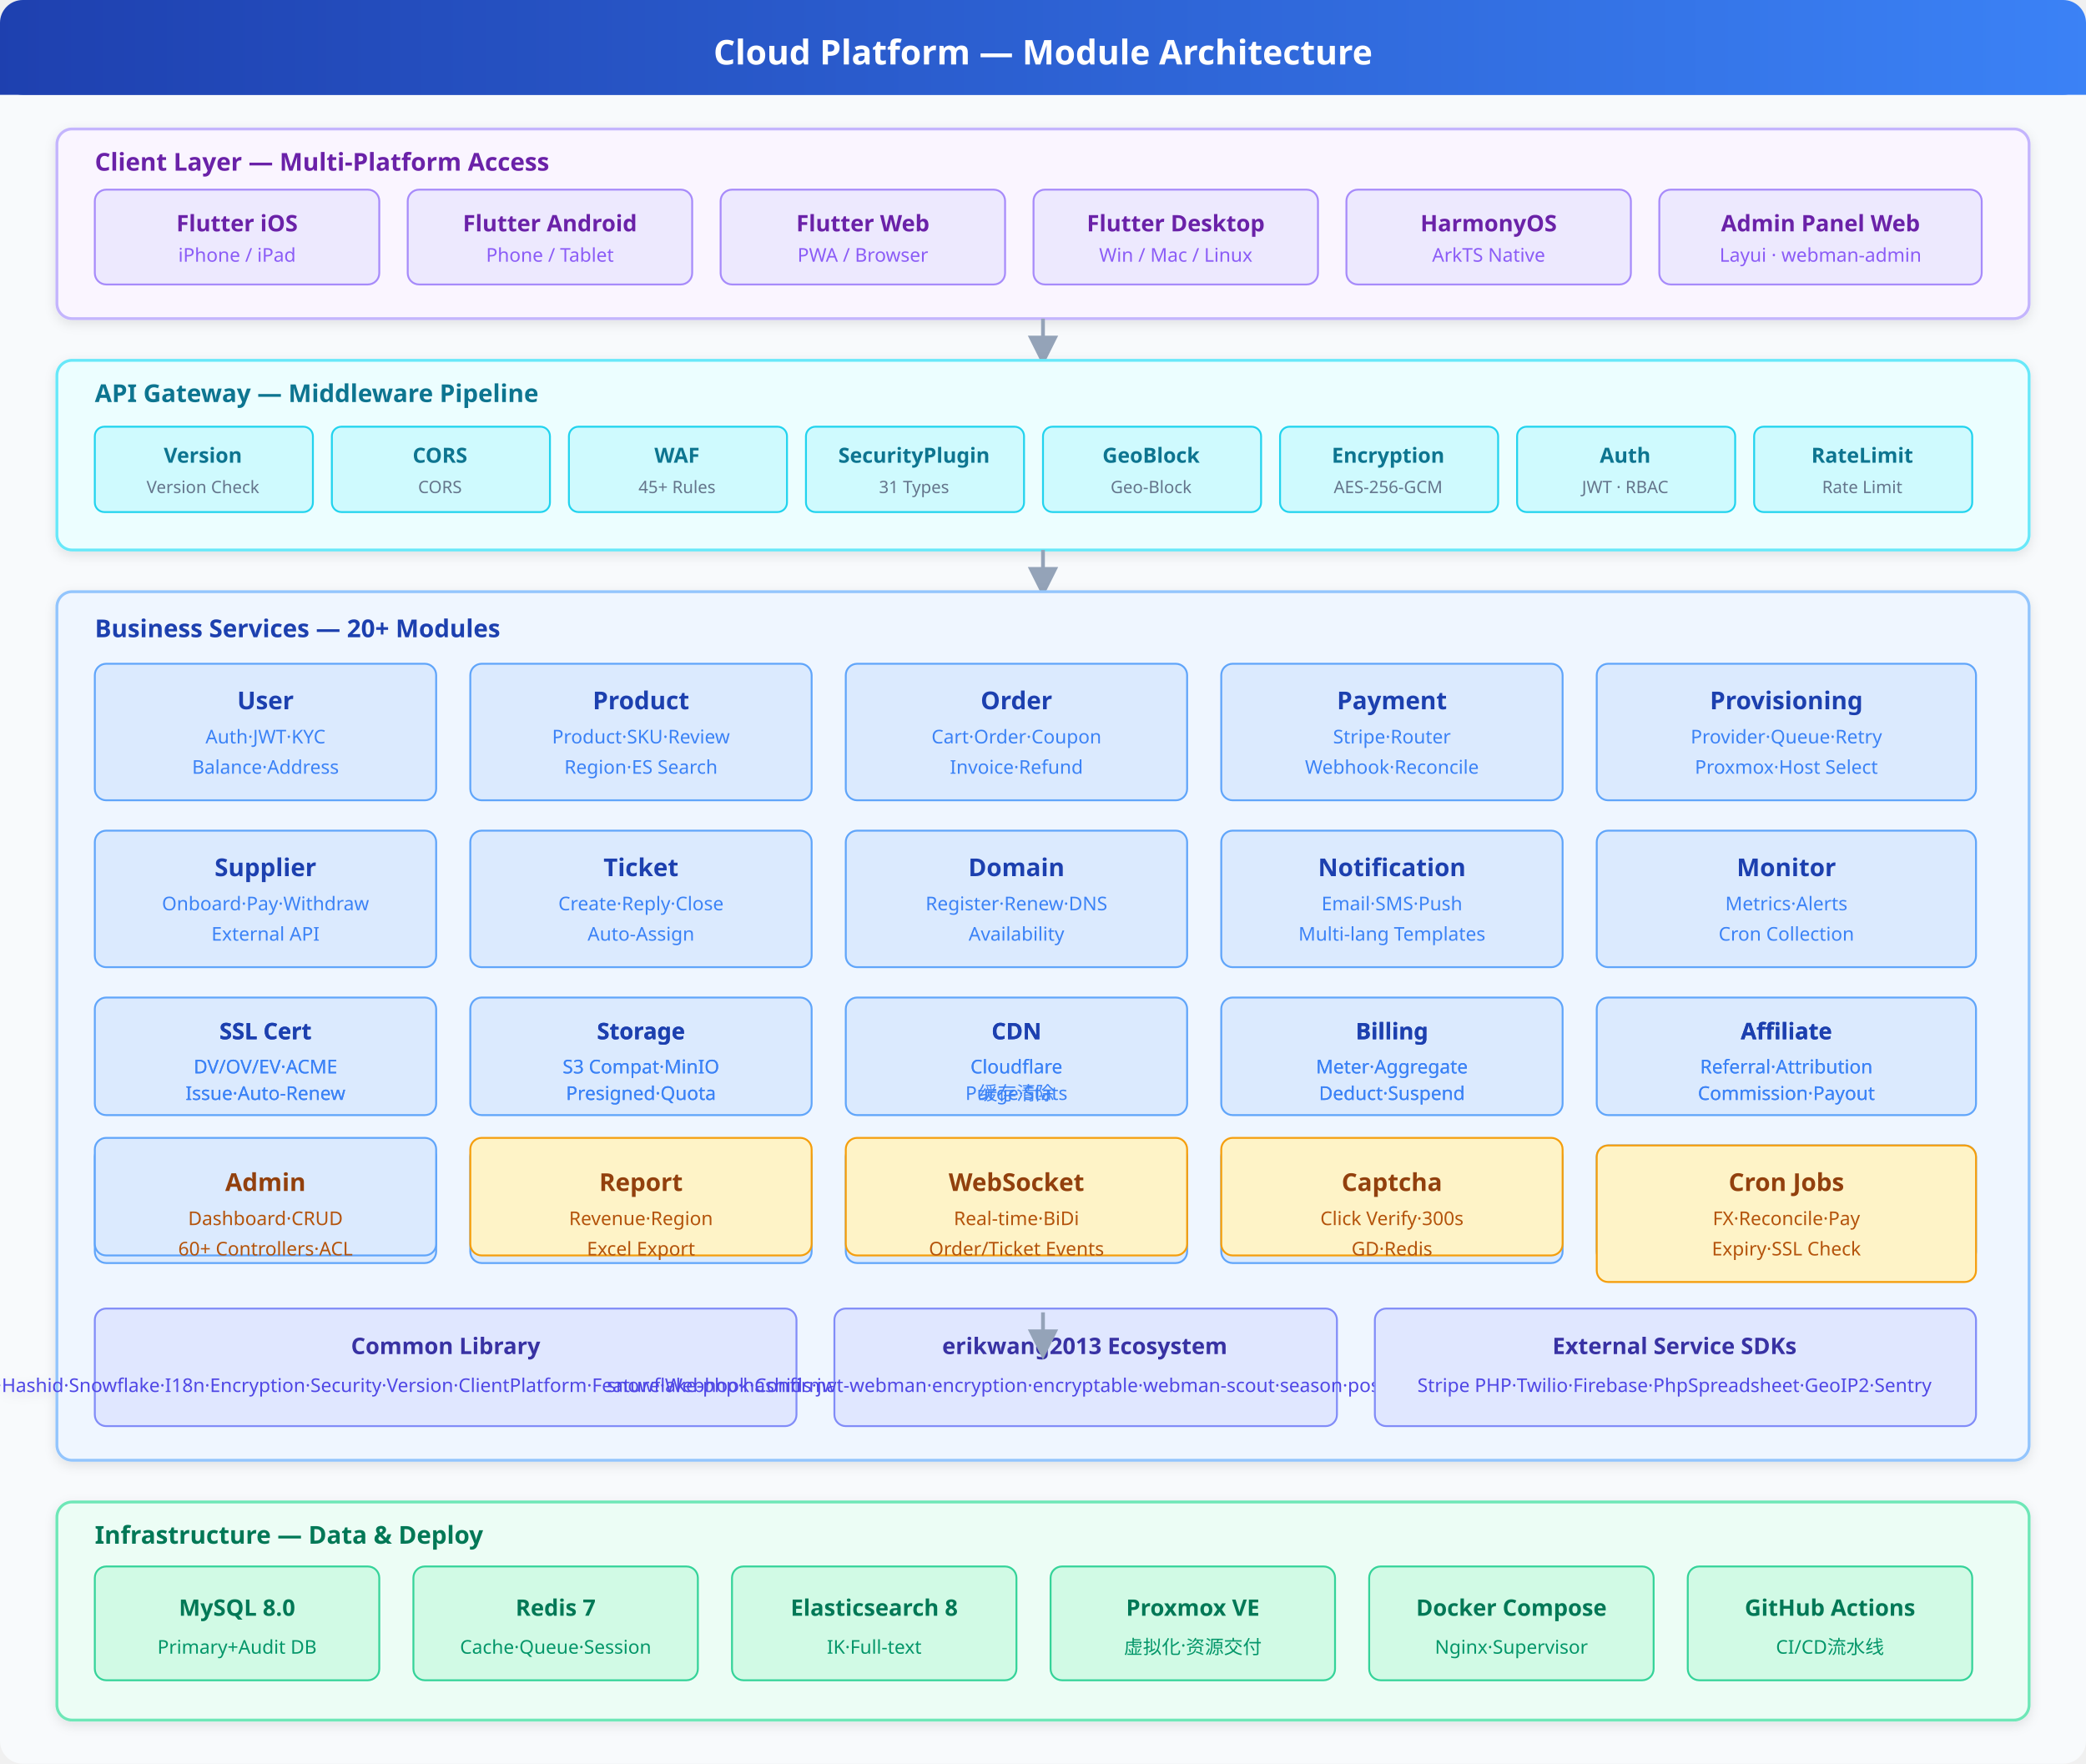
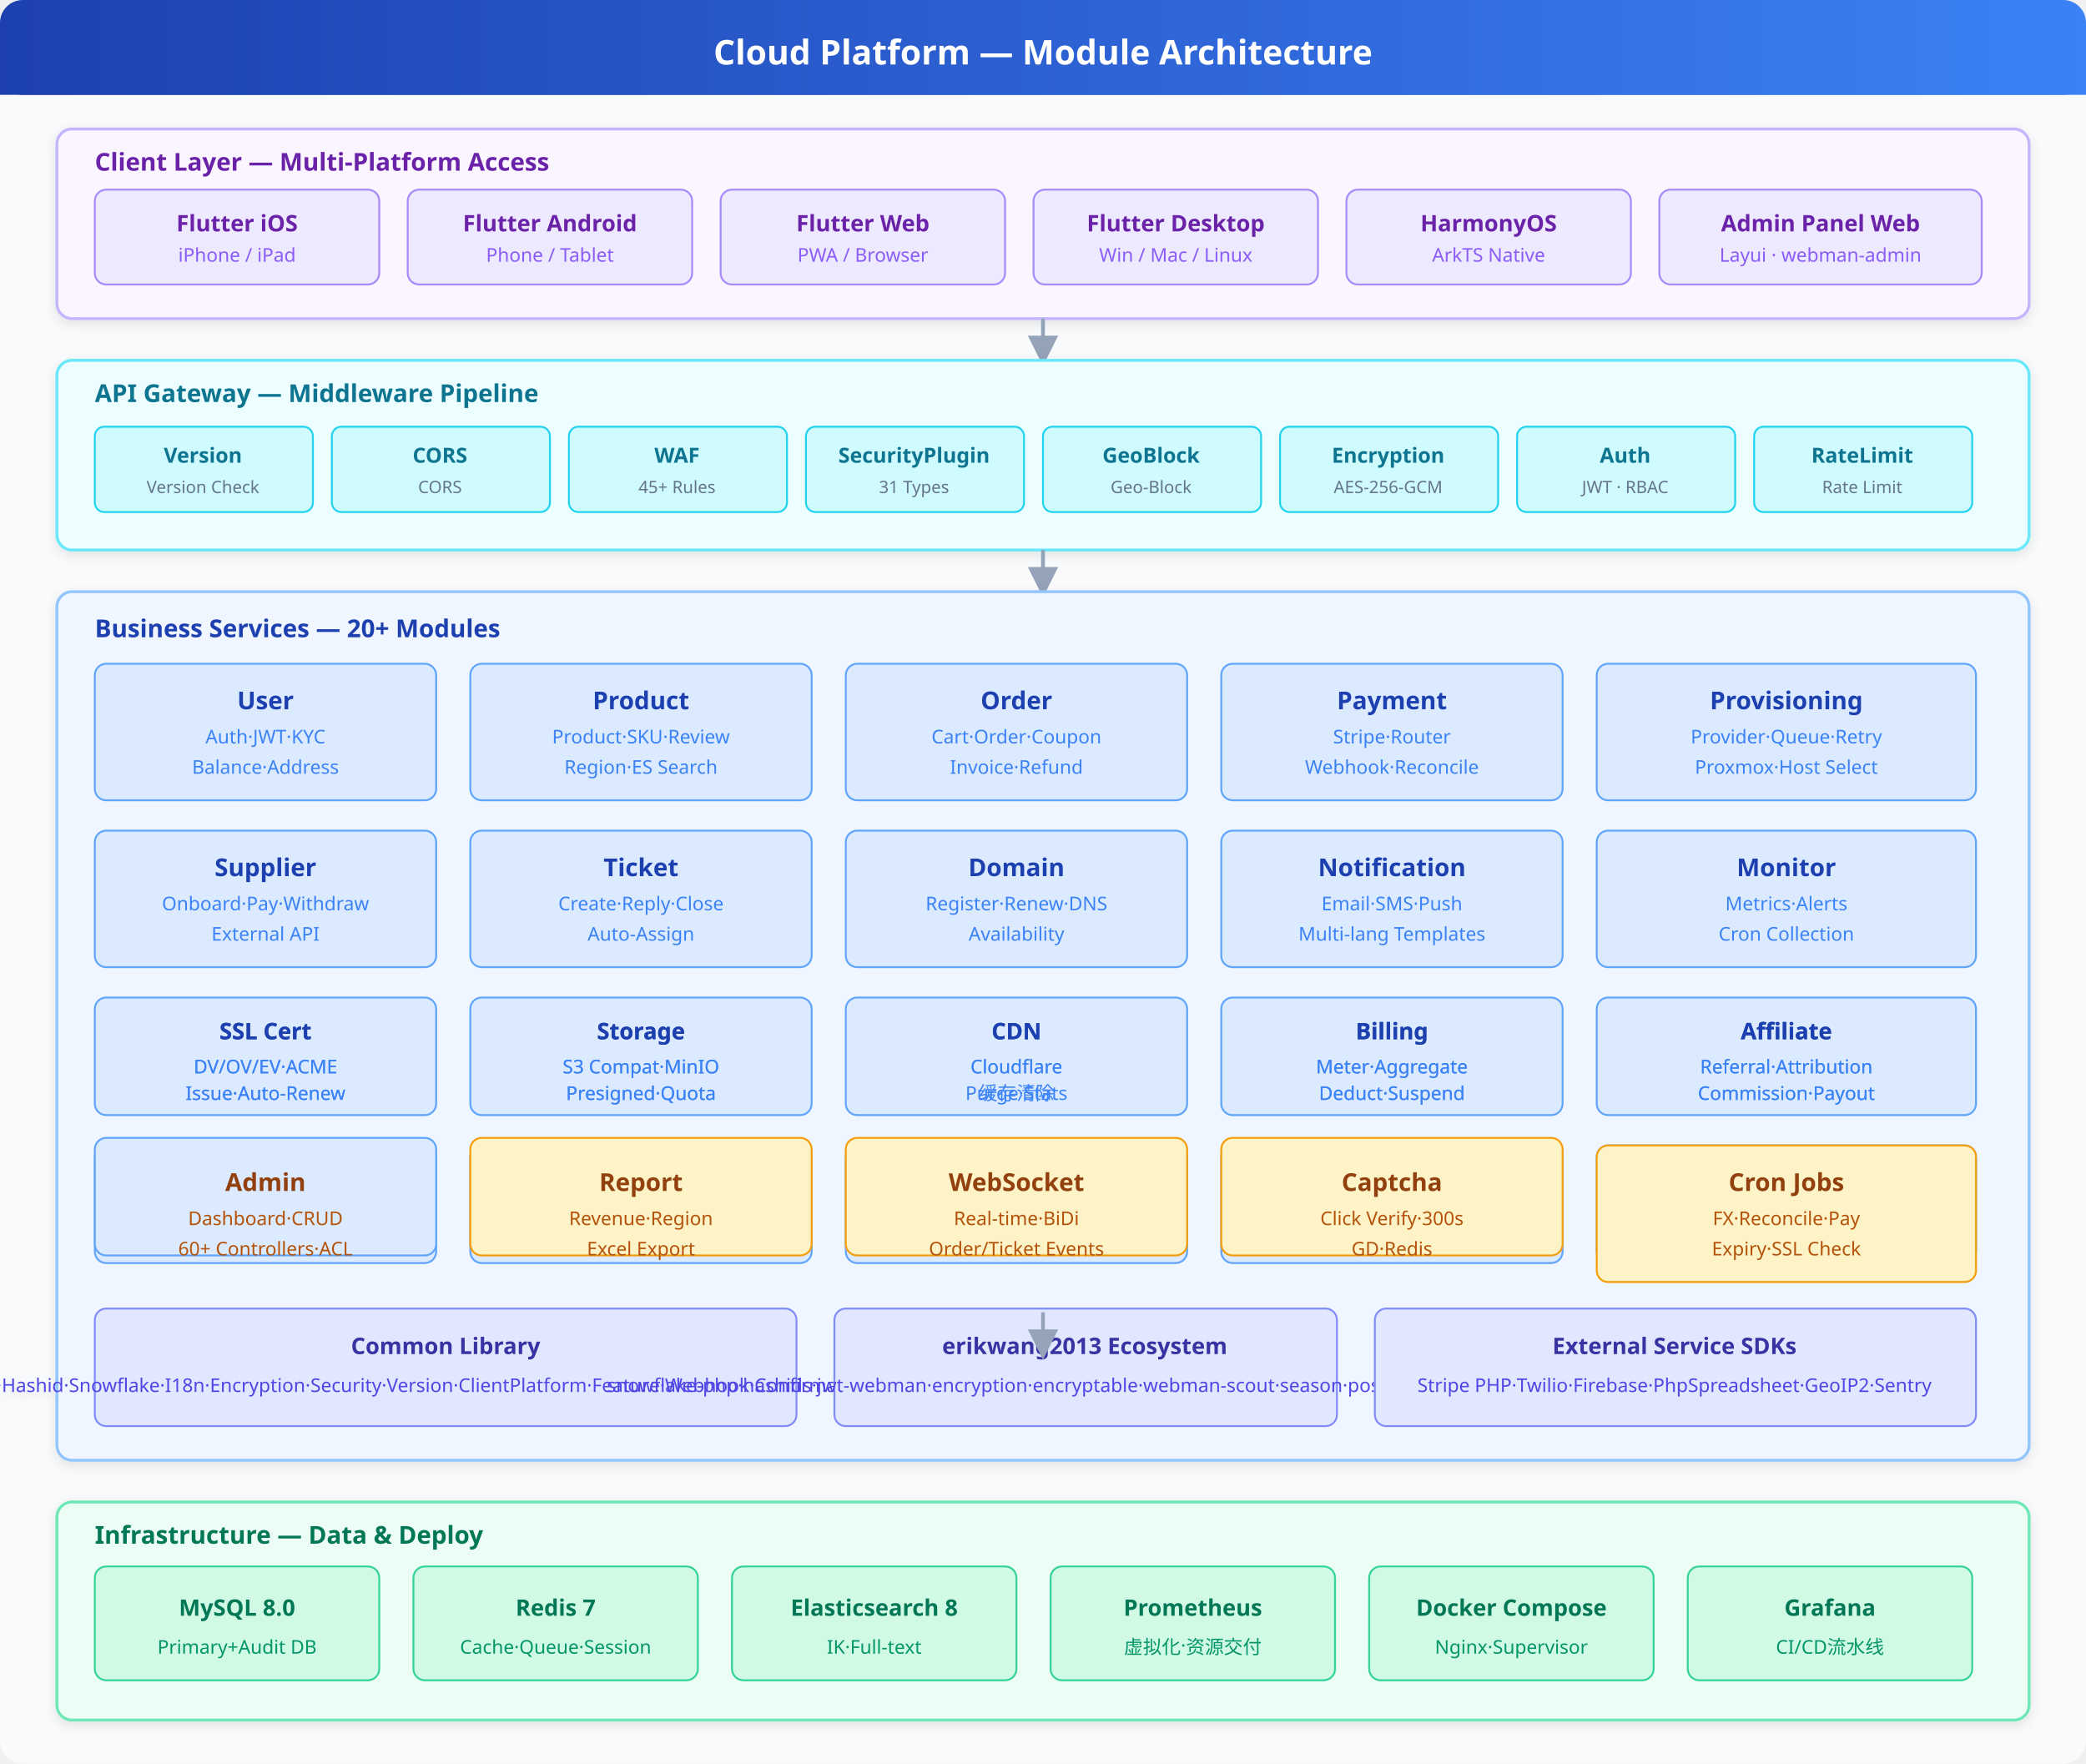
<svg xmlns="http://www.w3.org/2000/svg" viewBox="0 0 1100 930" font-family="'Microsoft YaHei','PingFang SC','Noto Sans SC',sans-serif">
  <defs>
    <linearGradient id="hdr" x1="0" y1="0" x2="1" y2="0">
      <stop offset="0%" stop-color="#1e40af" />
      <stop offset="100%" stop-color="#3b82f6" />
    </linearGradient>
    <filter id="sh">
      <feDropShadow dx="0" dy="2" stdDeviation="3" flood-opacity="0.1" />
    </filter>
    <marker id="arrD" markerWidth="8" markerHeight="8" refX="4" refY="4" orient="auto">
      <path d="M0,0 L8,4 L0,8 Z" fill="#94a3b8" />
    </marker>
  </defs>
  <rect width="1100" height="930" fill="#f8fafc" rx="12" />
  <rect x="0" y="0" width="1100" height="50" fill="url(#hdr)" rx="12" />
  <rect x="0" y="12" width="1100" height="38" fill="url(#hdr)" />
  <text x="550" y="34" text-anchor="middle" fill="#fff" font-size="18" font-weight="bold">Cloud Platform — Module Architecture</text>
  <g filter="url(#sh)">
    <rect x="30" y="68" width="1040" height="100" rx="8" fill="#faf5ff" stroke="#c4b5fd" stroke-width="1.5" />
    <text x="50" y="90" fill="#6b21a8" font-size="13" font-weight="bold">Client Layer — Multi-Platform Access</text>
    <rect x="50" y="100" width="150" height="50" rx="6" fill="#ede9fe" stroke="#a78bfa" />
    <text x="125" y="122" text-anchor="middle" fill="#6b21a8" font-size="12" font-weight="bold">Flutter iOS</text>
    <text x="125" y="138" text-anchor="middle" fill="#8b5cf6" font-size="10">iPhone / iPad</text>
    <rect x="215" y="100" width="150" height="50" rx="6" fill="#ede9fe" stroke="#a78bfa" />
    <text x="290" y="122" text-anchor="middle" fill="#6b21a8" font-size="12" font-weight="bold">Flutter Android</text>
    <text x="290" y="138" text-anchor="middle" fill="#8b5cf6" font-size="10">Phone / Tablet</text>
    <rect x="380" y="100" width="150" height="50" rx="6" fill="#ede9fe" stroke="#a78bfa" />
    <text x="455" y="122" text-anchor="middle" fill="#6b21a8" font-size="12" font-weight="bold">Flutter Web</text>
    <text x="455" y="138" text-anchor="middle" fill="#8b5cf6" font-size="10">PWA / Browser</text>
    <rect x="545" y="100" width="150" height="50" rx="6" fill="#ede9fe" stroke="#a78bfa" />
    <text x="620" y="122" text-anchor="middle" fill="#6b21a8" font-size="12" font-weight="bold">Flutter Desktop</text>
    <text x="620" y="138" text-anchor="middle" fill="#8b5cf6" font-size="10">Win / Mac / Linux</text>
    <rect x="710" y="100" width="150" height="50" rx="6" fill="#ede9fe" stroke="#a78bfa" />
    <text x="785" y="122" text-anchor="middle" fill="#6b21a8" font-size="12" font-weight="bold">HarmonyOS</text>
    <text x="785" y="138" text-anchor="middle" fill="#8b5cf6" font-size="10">ArkTS Native</text>
    <rect x="875" y="100" width="170" height="50" rx="6" fill="#ede9fe" stroke="#a78bfa" />
    <text x="960" y="122" text-anchor="middle" fill="#6b21a8" font-size="12" font-weight="bold">Admin Panel Web</text>
    <text x="960" y="138" text-anchor="middle" fill="#8b5cf6" font-size="10">Layui · webman-admin</text>
  </g>
  <path d="M550,168 L550,185" stroke="#94a3b8" stroke-width="2" marker-end="url(#arrD)" />
  <g filter="url(#sh)">
    <rect x="30" y="190" width="1040" height="100" rx="8" fill="#ecfeff" stroke="#67e8f9" stroke-width="1.5" />
    <text x="50" y="212" fill="#0e7490" font-size="13" font-weight="bold">API Gateway — Middleware Pipeline</text>
    <rect x="50" y="225" width="115" height="45" rx="5" fill="#cffafe" stroke="#22d3ee" />
    <text x="107" y="244" text-anchor="middle" fill="#0e7490" font-size="11" font-weight="bold">Version</text>
    <text x="107" y="260" text-anchor="middle" fill="#64748b" font-size="9">Version Check</text>
    <rect x="175" y="225" width="115" height="45" rx="5" fill="#cffafe" stroke="#22d3ee" />
    <text x="232" y="244" text-anchor="middle" fill="#0e7490" font-size="11" font-weight="bold">CORS</text>
    <text x="232" y="260" text-anchor="middle" fill="#64748b" font-size="9">CORS</text>
    <rect x="300" y="225" width="115" height="45" rx="5" fill="#cffafe" stroke="#22d3ee" />
    <text x="357" y="244" text-anchor="middle" fill="#0e7490" font-size="11" font-weight="bold">WAF</text>
    <text x="357" y="260" text-anchor="middle" fill="#64748b" font-size="9">45+ Rules</text>
    <rect x="425" y="225" width="115" height="45" rx="5" fill="#cffafe" stroke="#22d3ee" />
    <text x="482" y="244" text-anchor="middle" fill="#0e7490" font-size="11" font-weight="bold">SecurityPlugin</text>
    <text x="482" y="260" text-anchor="middle" fill="#64748b" font-size="9">31 Types</text>
    <rect x="550" y="225" width="115" height="45" rx="5" fill="#cffafe" stroke="#22d3ee" />
    <text x="607" y="244" text-anchor="middle" fill="#0e7490" font-size="11" font-weight="bold">GeoBlock</text>
    <text x="607" y="260" text-anchor="middle" fill="#64748b" font-size="9">Geo-Block</text>
    <rect x="675" y="225" width="115" height="45" rx="5" fill="#cffafe" stroke="#22d3ee" />
    <text x="732" y="244" text-anchor="middle" fill="#0e7490" font-size="11" font-weight="bold">Encryption</text>
    <text x="732" y="260" text-anchor="middle" fill="#64748b" font-size="9">AES-256-GCM</text>
    <rect x="800" y="225" width="115" height="45" rx="5" fill="#cffafe" stroke="#22d3ee" />
    <text x="857" y="244" text-anchor="middle" fill="#0e7490" font-size="11" font-weight="bold">Auth</text>
    <text x="857" y="260" text-anchor="middle" fill="#64748b" font-size="9">JWT · RBAC</text>
    <rect x="925" y="225" width="115" height="45" rx="5" fill="#cffafe" stroke="#22d3ee" />
    <text x="982" y="244" text-anchor="middle" fill="#0e7490" font-size="11" font-weight="bold">RateLimit</text>
    <text x="982" y="260" text-anchor="middle" fill="#64748b" font-size="9">Rate Limit</text>
  </g>
  <path d="M550,290 L550,307" stroke="#94a3b8" stroke-width="2" marker-end="url(#arrD)" />
  <g filter="url(#sh)">
    <rect x="30" y="312" width="1040" height="458" rx="8" fill="#eff6ff" stroke="#93c5fd" stroke-width="1.5" />
    <text x="50" y="336" fill="#1e40af" font-size="13" font-weight="bold">Business Services — 20+ Modules</text>
    <rect x="50" y="350" width="180" height="72" rx="6" fill="#dbeafe" stroke="#60a5fa" />
    <text x="140" y="374" text-anchor="middle" fill="#1e40af" font-size="13" font-weight="bold">User</text>
    <text x="140" y="392" text-anchor="middle" fill="#3b82f6" font-size="10">Auth·JWT·KYC</text>
    <text x="140" y="408" text-anchor="middle" fill="#3b82f6" font-size="10">Balance·Address</text>
    <rect x="248" y="350" width="180" height="72" rx="6" fill="#dbeafe" stroke="#60a5fa" />
    <text x="338" y="374" text-anchor="middle" fill="#1e40af" font-size="13" font-weight="bold">Product</text>
    <text x="338" y="392" text-anchor="middle" fill="#3b82f6" font-size="10">Product·SKU·Review</text>
    <text x="338" y="408" text-anchor="middle" fill="#3b82f6" font-size="10">Region·ES Search</text>
    <rect x="446" y="350" width="180" height="72" rx="6" fill="#dbeafe" stroke="#60a5fa" />
    <text x="536" y="374" text-anchor="middle" fill="#1e40af" font-size="13" font-weight="bold">Order</text>
    <text x="536" y="392" text-anchor="middle" fill="#3b82f6" font-size="10">Cart·Order·Coupon</text>
    <text x="536" y="408" text-anchor="middle" fill="#3b82f6" font-size="10">Invoice·Refund</text>
    <rect x="644" y="350" width="180" height="72" rx="6" fill="#dbeafe" stroke="#60a5fa" />
    <text x="734" y="374" text-anchor="middle" fill="#1e40af" font-size="13" font-weight="bold">Payment</text>
    <text x="734" y="392" text-anchor="middle" fill="#3b82f6" font-size="10">Stripe·Router</text>
    <text x="734" y="408" text-anchor="middle" fill="#3b82f6" font-size="10">Webhook·Reconcile</text>
    <rect x="842" y="350" width="200" height="72" rx="6" fill="#dbeafe" stroke="#60a5fa" />
    <text x="942" y="374" text-anchor="middle" fill="#1e40af" font-size="13" font-weight="bold">Provisioning</text>
    <text x="942" y="392" text-anchor="middle" fill="#3b82f6" font-size="10">Provider·Queue·Retry</text>
    <text x="942" y="408" text-anchor="middle" fill="#3b82f6" font-size="10">Proxmox·Host Select</text>
    <rect x="50" y="438" width="180" height="72" rx="6" fill="#dbeafe" stroke="#60a5fa" />
    <text x="140" y="462" text-anchor="middle" fill="#1e40af" font-size="13" font-weight="bold">Supplier</text>
    <text x="140" y="480" text-anchor="middle" fill="#3b82f6" font-size="10">Onboard·Pay·Withdraw</text>
    <text x="140" y="496" text-anchor="middle" fill="#3b82f6" font-size="10">External API</text>
    <rect x="248" y="438" width="180" height="72" rx="6" fill="#dbeafe" stroke="#60a5fa" />
    <text x="338" y="462" text-anchor="middle" fill="#1e40af" font-size="13" font-weight="bold">Ticket</text>
    <text x="338" y="480" text-anchor="middle" fill="#3b82f6" font-size="10">Create·Reply·Close</text>
    <text x="338" y="496" text-anchor="middle" fill="#3b82f6" font-size="10">Auto-Assign</text>
    <rect x="446" y="438" width="180" height="72" rx="6" fill="#dbeafe" stroke="#60a5fa" />
    <text x="536" y="462" text-anchor="middle" fill="#1e40af" font-size="13" font-weight="bold">Domain</text>
    <text x="536" y="480" text-anchor="middle" fill="#3b82f6" font-size="10">Register·Renew·DNS</text>
    <text x="536" y="496" text-anchor="middle" fill="#3b82f6" font-size="10">Availability</text>
    <rect x="644" y="438" width="180" height="72" rx="6" fill="#dbeafe" stroke="#60a5fa" />
    <text x="734" y="462" text-anchor="middle" fill="#1e40af" font-size="13" font-weight="bold">Notification</text>
    <text x="734" y="480" text-anchor="middle" fill="#3b82f6" font-size="10">Email·SMS·Push</text>
    <text x="734" y="496" text-anchor="middle" fill="#3b82f6" font-size="10">Multi-lang Templates</text>
    <rect x="842" y="438" width="200" height="72" rx="6" fill="#dbeafe" stroke="#60a5fa" />
    <text x="942" y="462" text-anchor="middle" fill="#1e40af" font-size="13" font-weight="bold">Monitor</text>
    <text x="942" y="480" text-anchor="middle" fill="#3b82f6" font-size="10">Metrics·Alerts</text>
    <text x="942" y="496" text-anchor="middle" fill="#3b82f6" font-size="10">Cron Collection</text>
    <rect x="50" y="526" width="180" height="62" rx="6" fill="#dbeafe" stroke="#60a5fa" />
    <text x="140" y="548" text-anchor="middle" fill="#1e40af" font-size="12" font-weight="bold">SSL Cert</text>
    <text x="140" y="566" text-anchor="middle" fill="#3b82f6" font-size="10">DV/OV/EV·ACME</text>
    <text x="140" y="580" text-anchor="middle" fill="#3b82f6" font-size="10">Issue·Auto-Renew</text>
    <rect x="248" y="526" width="180" height="62" rx="6" fill="#dbeafe" stroke="#60a5fa" />
    <text x="338" y="548" text-anchor="middle" fill="#1e40af" font-size="12" font-weight="bold">Storage</text>
    <text x="338" y="566" text-anchor="middle" fill="#3b82f6" font-size="10">S3 Compat·MinIO</text>
    <text x="338" y="580" text-anchor="middle" fill="#3b82f6" font-size="10">Presigned·Quota</text>
    <rect x="446" y="526" width="180" height="62" rx="6" fill="#dbeafe" stroke="#60a5fa" />
    <text x="536" y="548" text-anchor="middle" fill="#1e40af" font-size="12" font-weight="bold">CDN</text>
    <text x="536" y="566" text-anchor="middle" fill="#3b82f6" font-size="10">Cloudflare</text>
    <text x="536" y="580" text-anchor="middle" fill="#3b82f6" font-size="10">Purge·Stats</text>
    <rect x="644" y="526" width="180" height="62" rx="6" fill="#dbeafe" stroke="#60a5fa" />
    <text x="734" y="548" text-anchor="middle" fill="#1e40af" font-size="12" font-weight="bold">Billing</text>
    <text x="734" y="566" text-anchor="middle" fill="#3b82f6" font-size="10">Meter·Aggregate</text>
    <text x="734" y="580" text-anchor="middle" fill="#3b82f6" font-size="10">Deduct·Suspend</text>
    <rect x="842" y="526" width="200" height="62" rx="6" fill="#dbeafe" stroke="#60a5fa" />
    <text x="942" y="548" text-anchor="middle" fill="#1e40af" font-size="12" font-weight="bold">Affiliate</text>
    <text x="942" y="566" text-anchor="middle" fill="#3b82f6" font-size="10">Referral·Attribution</text>
    <text x="942" y="580" text-anchor="middle" fill="#3b82f6" font-size="10">Commission·Payout</text>
    <rect x="50" y="604" width="180" height="62" rx="6" fill="#dbeafe" stroke="#60a5fa" />
    <text x="140" y="548" text-anchor="middle" fill="#1e40af" font-size="12" font-weight="bold">SSL Cert</text>
    <text x="140" y="566" text-anchor="middle" fill="#3b82f6" font-size="10">DV/OV/EV·ACME</text>
    <text x="140" y="580" text-anchor="middle" fill="#3b82f6" font-size="10">Issue·Auto-Renew</text>
    <rect x="248" y="604" width="180" height="62" rx="6" fill="#dbeafe" stroke="#60a5fa" />
    <text x="338" y="548" text-anchor="middle" fill="#1e40af" font-size="12" font-weight="bold">Storage</text>
    <text x="338" y="566" text-anchor="middle" fill="#3b82f6" font-size="10">S3 Compat·MinIO</text>
    <text x="338" y="580" text-anchor="middle" fill="#3b82f6" font-size="10">Presigned·Quota</text>
    <rect x="446" y="604" width="180" height="62" rx="6" fill="#dbeafe" stroke="#60a5fa" />
    <text x="536" y="548" text-anchor="middle" fill="#1e40af" font-size="12" font-weight="bold">CDN</text>
    <text x="536" y="566" text-anchor="middle" fill="#3b82f6" font-size="10">Cloudflare</text>
    <text x="536" y="580" text-anchor="middle" fill="#3b82f6" font-size="10">缓存清除</text>
    <rect x="644" y="604" width="180" height="62" rx="6" fill="#dbeafe" stroke="#60a5fa" />
    <text x="734" y="548" text-anchor="middle" fill="#1e40af" font-size="12" font-weight="bold">Billing</text>
    <text x="734" y="566" text-anchor="middle" fill="#3b82f6" font-size="10">Meter·Aggregate</text>
    <text x="734" y="580" text-anchor="middle" fill="#3b82f6" font-size="10">Deduct·Suspend</text>
    <rect x="842" y="604" width="200" height="62" rx="6" fill="#dbeafe" stroke="#60a5fa" />
    <text x="942" y="548" text-anchor="middle" fill="#1e40af" font-size="12" font-weight="bold">Affiliate</text>
    <text x="942" y="566" text-anchor="middle" fill="#3b82f6" font-size="10">Referral·Attribution</text>
    <text x="942" y="580" text-anchor="middle" fill="#3b82f6" font-size="10">Commission·Payout</text>
    <rect x="50" y="600" width="180" height="62" rx="6" fill="#dbeafe" stroke="#60a5fa" />
    <text x="140" y="628" text-anchor="middle" fill="#92400e" font-size="13" font-weight="bold">Admin</text>
    <text x="140" y="646" text-anchor="middle" fill="#b45309" font-size="10">Dashboard·CRUD</text>
    <text x="140" y="662" text-anchor="middle" fill="#b45309" font-size="10">60+ Controllers·ACL</text>
    <rect x="248" y="600" width="180" height="62" rx="6" fill="#fef3c7" stroke="#f59e0b" />
    <text x="338" y="628" text-anchor="middle" fill="#92400e" font-size="13" font-weight="bold">Report</text>
    <text x="338" y="646" text-anchor="middle" fill="#b45309" font-size="10">Revenue·Region</text>
    <text x="338" y="662" text-anchor="middle" fill="#b45309" font-size="10">Excel Export</text>
    <rect x="446" y="600" width="180" height="62" rx="6" fill="#fef3c7" stroke="#f59e0b" />
    <text x="536" y="628" text-anchor="middle" fill="#92400e" font-size="13" font-weight="bold">WebSocket</text>
    <text x="536" y="646" text-anchor="middle" fill="#b45309" font-size="10">Real-time·BiDi</text>
    <text x="536" y="662" text-anchor="middle" fill="#b45309" font-size="10">Order/Ticket Events</text>
    <rect x="644" y="600" width="180" height="62" rx="6" fill="#fef3c7" stroke="#f59e0b" />
    <text x="734" y="628" text-anchor="middle" fill="#92400e" font-size="13" font-weight="bold">Captcha</text>
    <text x="734" y="646" text-anchor="middle" fill="#b45309" font-size="10">Click Verify·300s</text>
    <text x="734" y="662" text-anchor="middle" fill="#b45309" font-size="10">GD·Redis</text>
    <rect x="842" y="604" width="200" height="72" rx="6" fill="#fef3c7" stroke="#f59e0b" />
    <text x="942" y="628" text-anchor="middle" fill="#92400e" font-size="13" font-weight="bold">Cron Jobs</text>
    <text x="942" y="646" text-anchor="middle" fill="#b45309" font-size="10">FX·Reconcile·Pay</text>
    <text x="942" y="662" text-anchor="middle" fill="#b45309" font-size="10">Expiry·SSL Check</text>
    <rect x="50" y="690" width="370" height="62" rx="6" fill="#e0e7ff" stroke="#818cf8" />
    <text x="235" y="714" text-anchor="middle" fill="#3730a3" font-size="12" font-weight="bold">Common Library</text>
    <text x="235" y="734" text-anchor="middle" fill="#4f46e5" font-size="10">Auth·Hashid·Snowflake·I18n·Encryption·Security·Version·ClientPlatform·Feature·Webhook·Confirmation·Helper</text>
    <rect x="440" y="690" width="265" height="62" rx="6" fill="#e0e7ff" stroke="#818cf8" />
    <text x="572" y="714" text-anchor="middle" fill="#3730a3" font-size="12" font-weight="bold">erikwang2013 Ecosystem</text>
    <text x="572" y="734" text-anchor="middle" fill="#4f46e5" font-size="10">snowflake-php·hashids·jwt-webman·encryption·encryptable·webman-scout·season·poster-php·security-php</text>
    <rect x="725" y="690" width="317" height="62" rx="6" fill="#e0e7ff" stroke="#818cf8" />
    <text x="883" y="714" text-anchor="middle" fill="#3730a3" font-size="12" font-weight="bold">External Service SDKs</text>
    <text x="883" y="734" text-anchor="middle" fill="#4f46e5" font-size="10">Stripe PHP·Twilio·Firebase·PhpSpreadsheet·GeoIP2·Sentry</text>
  </g>
  <path d="M550,692 L550,709" stroke="#94a3b8" stroke-width="2" marker-end="url(#arrD)" />
  <g filter="url(#sh)">
    <rect x="30" y="792" width="1040" height="115" rx="8" fill="#ecfdf5" stroke="#6ee7b7" stroke-width="1.5" />
    <text x="50" y="814" fill="#047857" font-size="13" font-weight="bold">Infrastructure — Data &amp; Deploy</text>
    <rect x="50" y="826" width="150" height="60" rx="6" fill="#d1fae5" stroke="#34d399" />
    <text x="125" y="852" text-anchor="middle" fill="#047857" font-size="12" font-weight="bold">MySQL 8.0</text>
    <text x="125" y="872" text-anchor="middle" fill="#059669" font-size="10">Primary+Audit DB</text>
    <rect x="218" y="826" width="150" height="60" rx="6" fill="#d1fae5" stroke="#34d399" />
    <text x="293" y="852" text-anchor="middle" fill="#047857" font-size="12" font-weight="bold">Redis 7</text>
    <text x="293" y="872" text-anchor="middle" fill="#059669" font-size="10">Cache·Queue·Session</text>
    <rect x="386" y="826" width="150" height="60" rx="6" fill="#d1fae5" stroke="#34d399" />
    <text x="461" y="852" text-anchor="middle" fill="#047857" font-size="12" font-weight="bold">Elasticsearch 8</text>
    <text x="461" y="872" text-anchor="middle" fill="#059669" font-size="10">IK·Full-text</text>
    <rect x="554" y="826" width="150" height="60" rx="6" fill="#d1fae5" stroke="#34d399" />
-     <text x="629" y="852" text-anchor="middle" fill="#047857" font-size="12" font-weight="bold">Proxmox VE</text>
+     <text x="629" y="852" text-anchor="middle" fill="#047857" font-size="12" font-weight="bold">Prometheus</text>
    <text x="629" y="872" text-anchor="middle" fill="#059669" font-size="10">虚拟化·资源交付</text>
    <rect x="722" y="826" width="150" height="60" rx="6" fill="#d1fae5" stroke="#34d399" />
    <text x="797" y="852" text-anchor="middle" fill="#047857" font-size="12" font-weight="bold">Docker Compose</text>
    <text x="797" y="872" text-anchor="middle" fill="#059669" font-size="10">Nginx·Supervisor</text>
    <rect x="890" y="826" width="150" height="60" rx="6" fill="#d1fae5" stroke="#34d399" />
-     <text x="965" y="852" text-anchor="middle" fill="#047857" font-size="12" font-weight="bold">GitHub Actions</text>
+     <text x="965" y="852" text-anchor="middle" fill="#047857" font-size="12" font-weight="bold">Grafana</text>
    <text x="965" y="872" text-anchor="middle" fill="#059669" font-size="10">CI/CD流水线</text>
  </g>
</svg>
